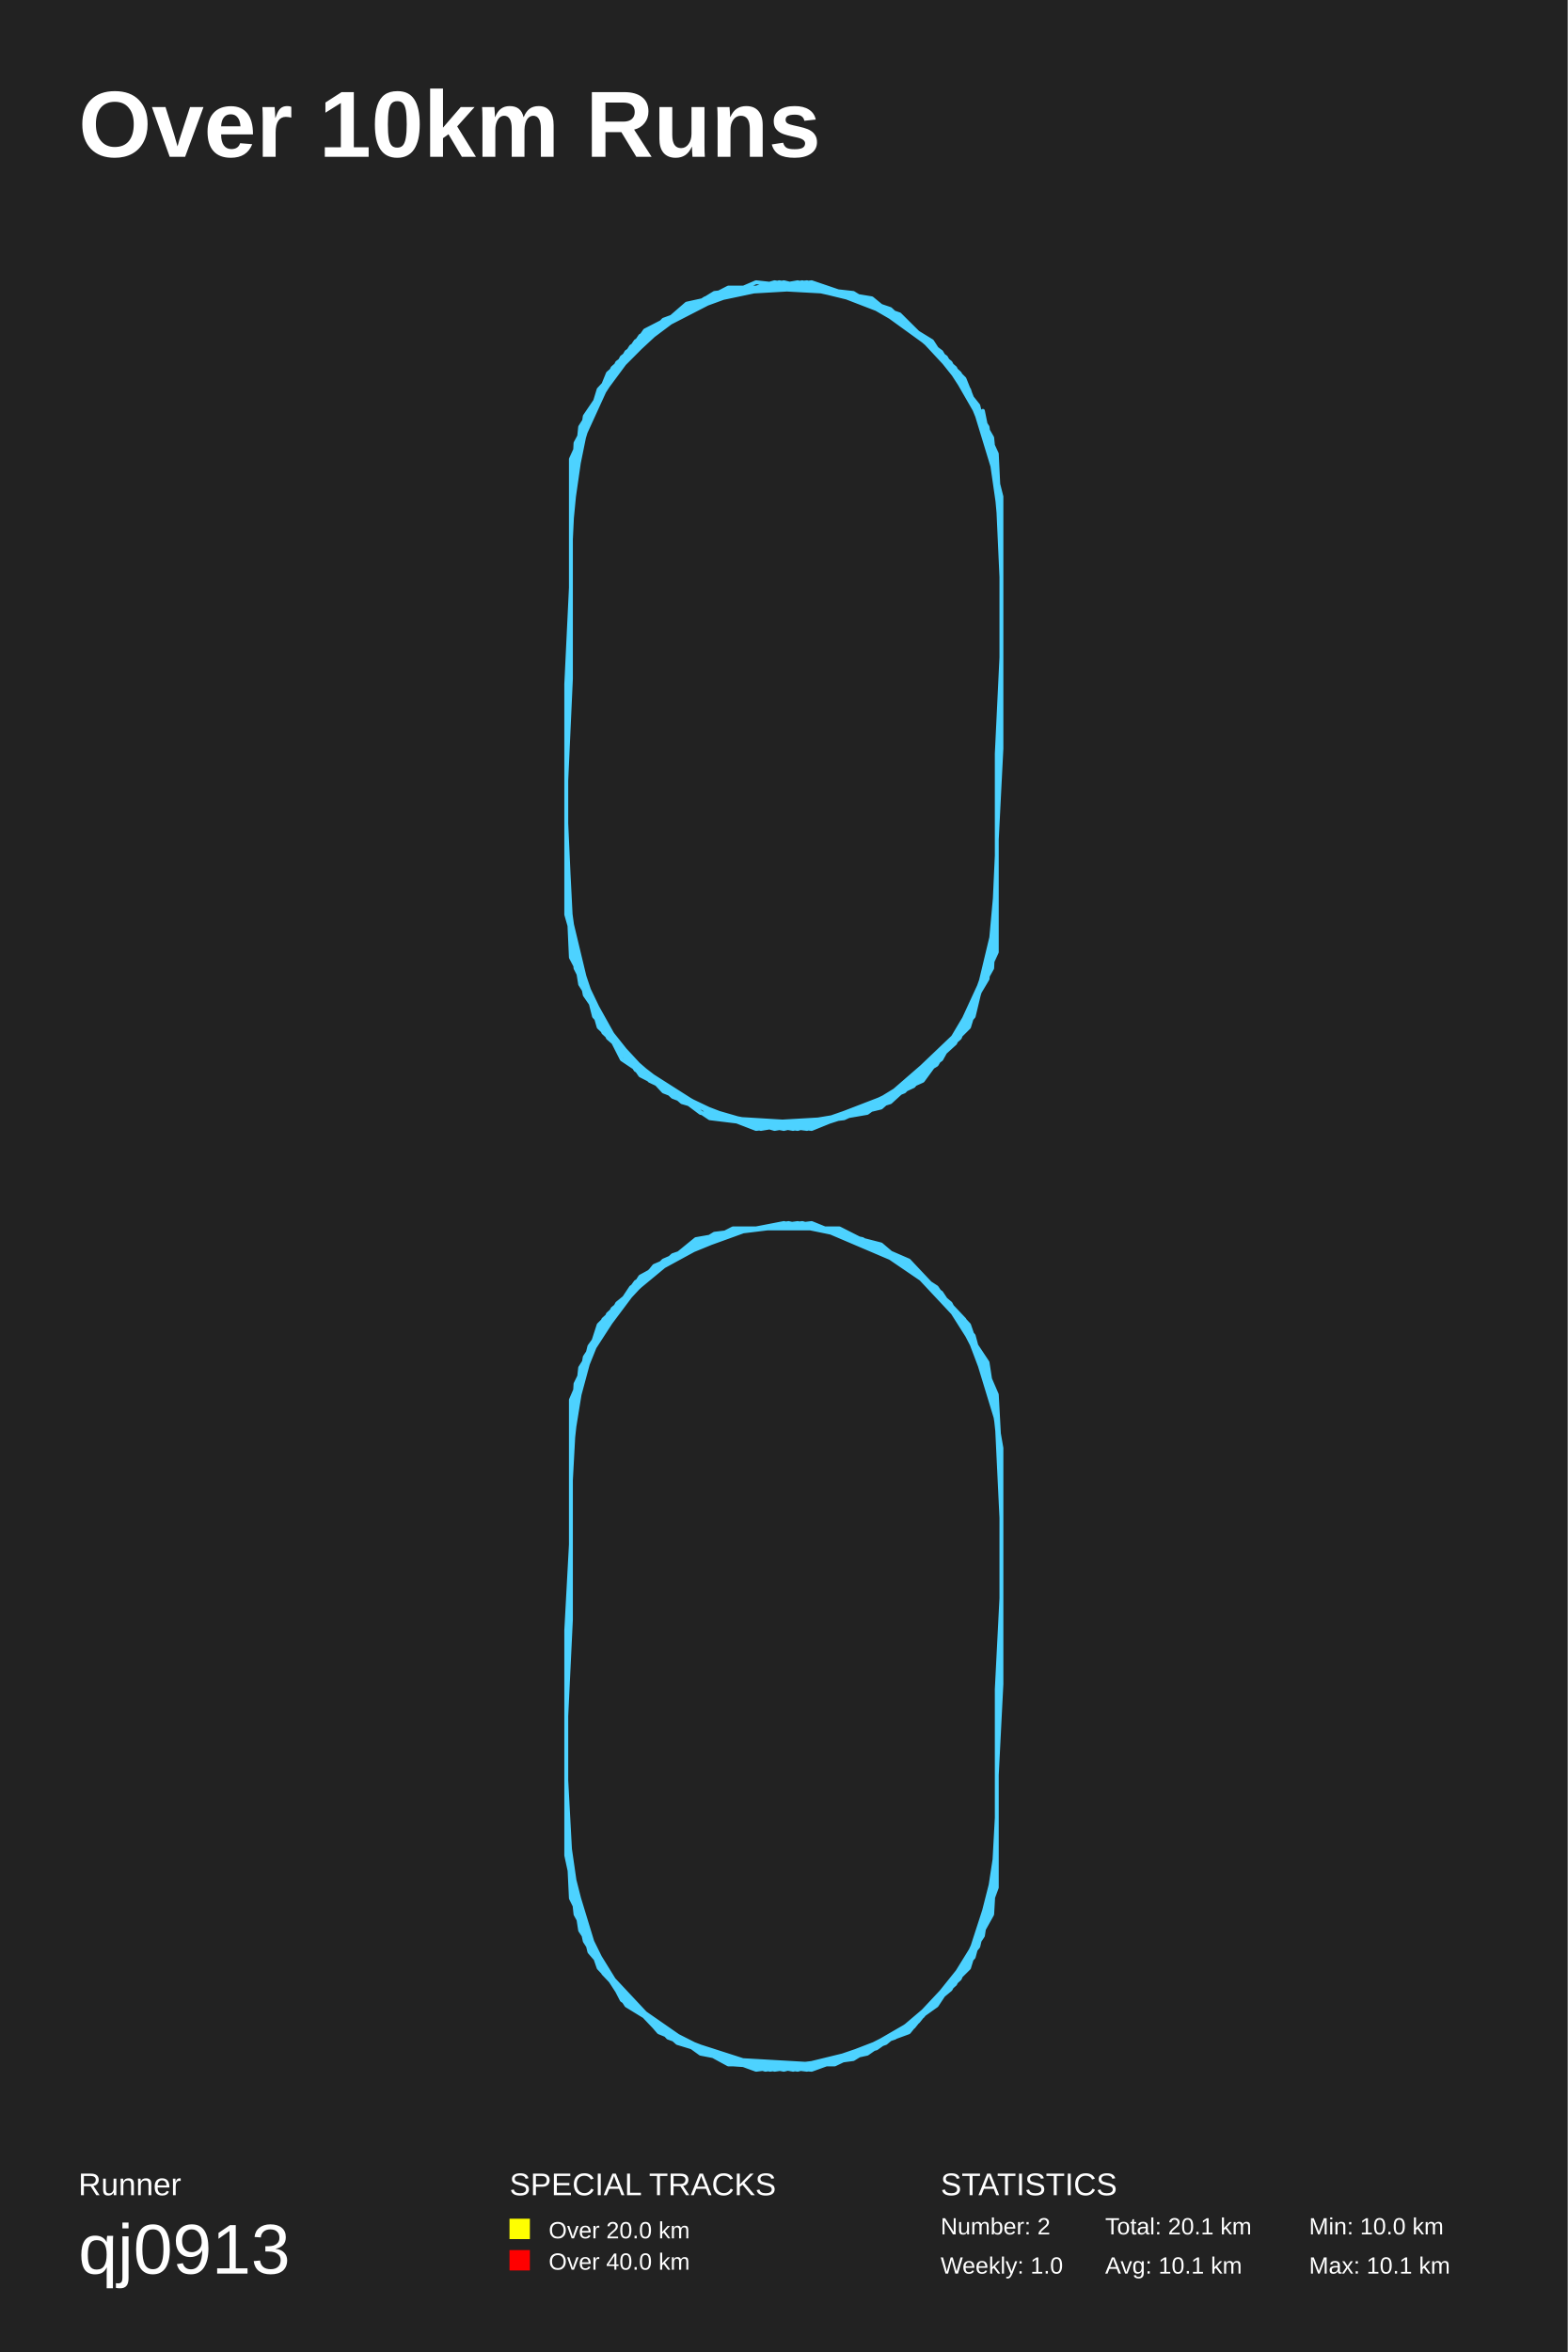
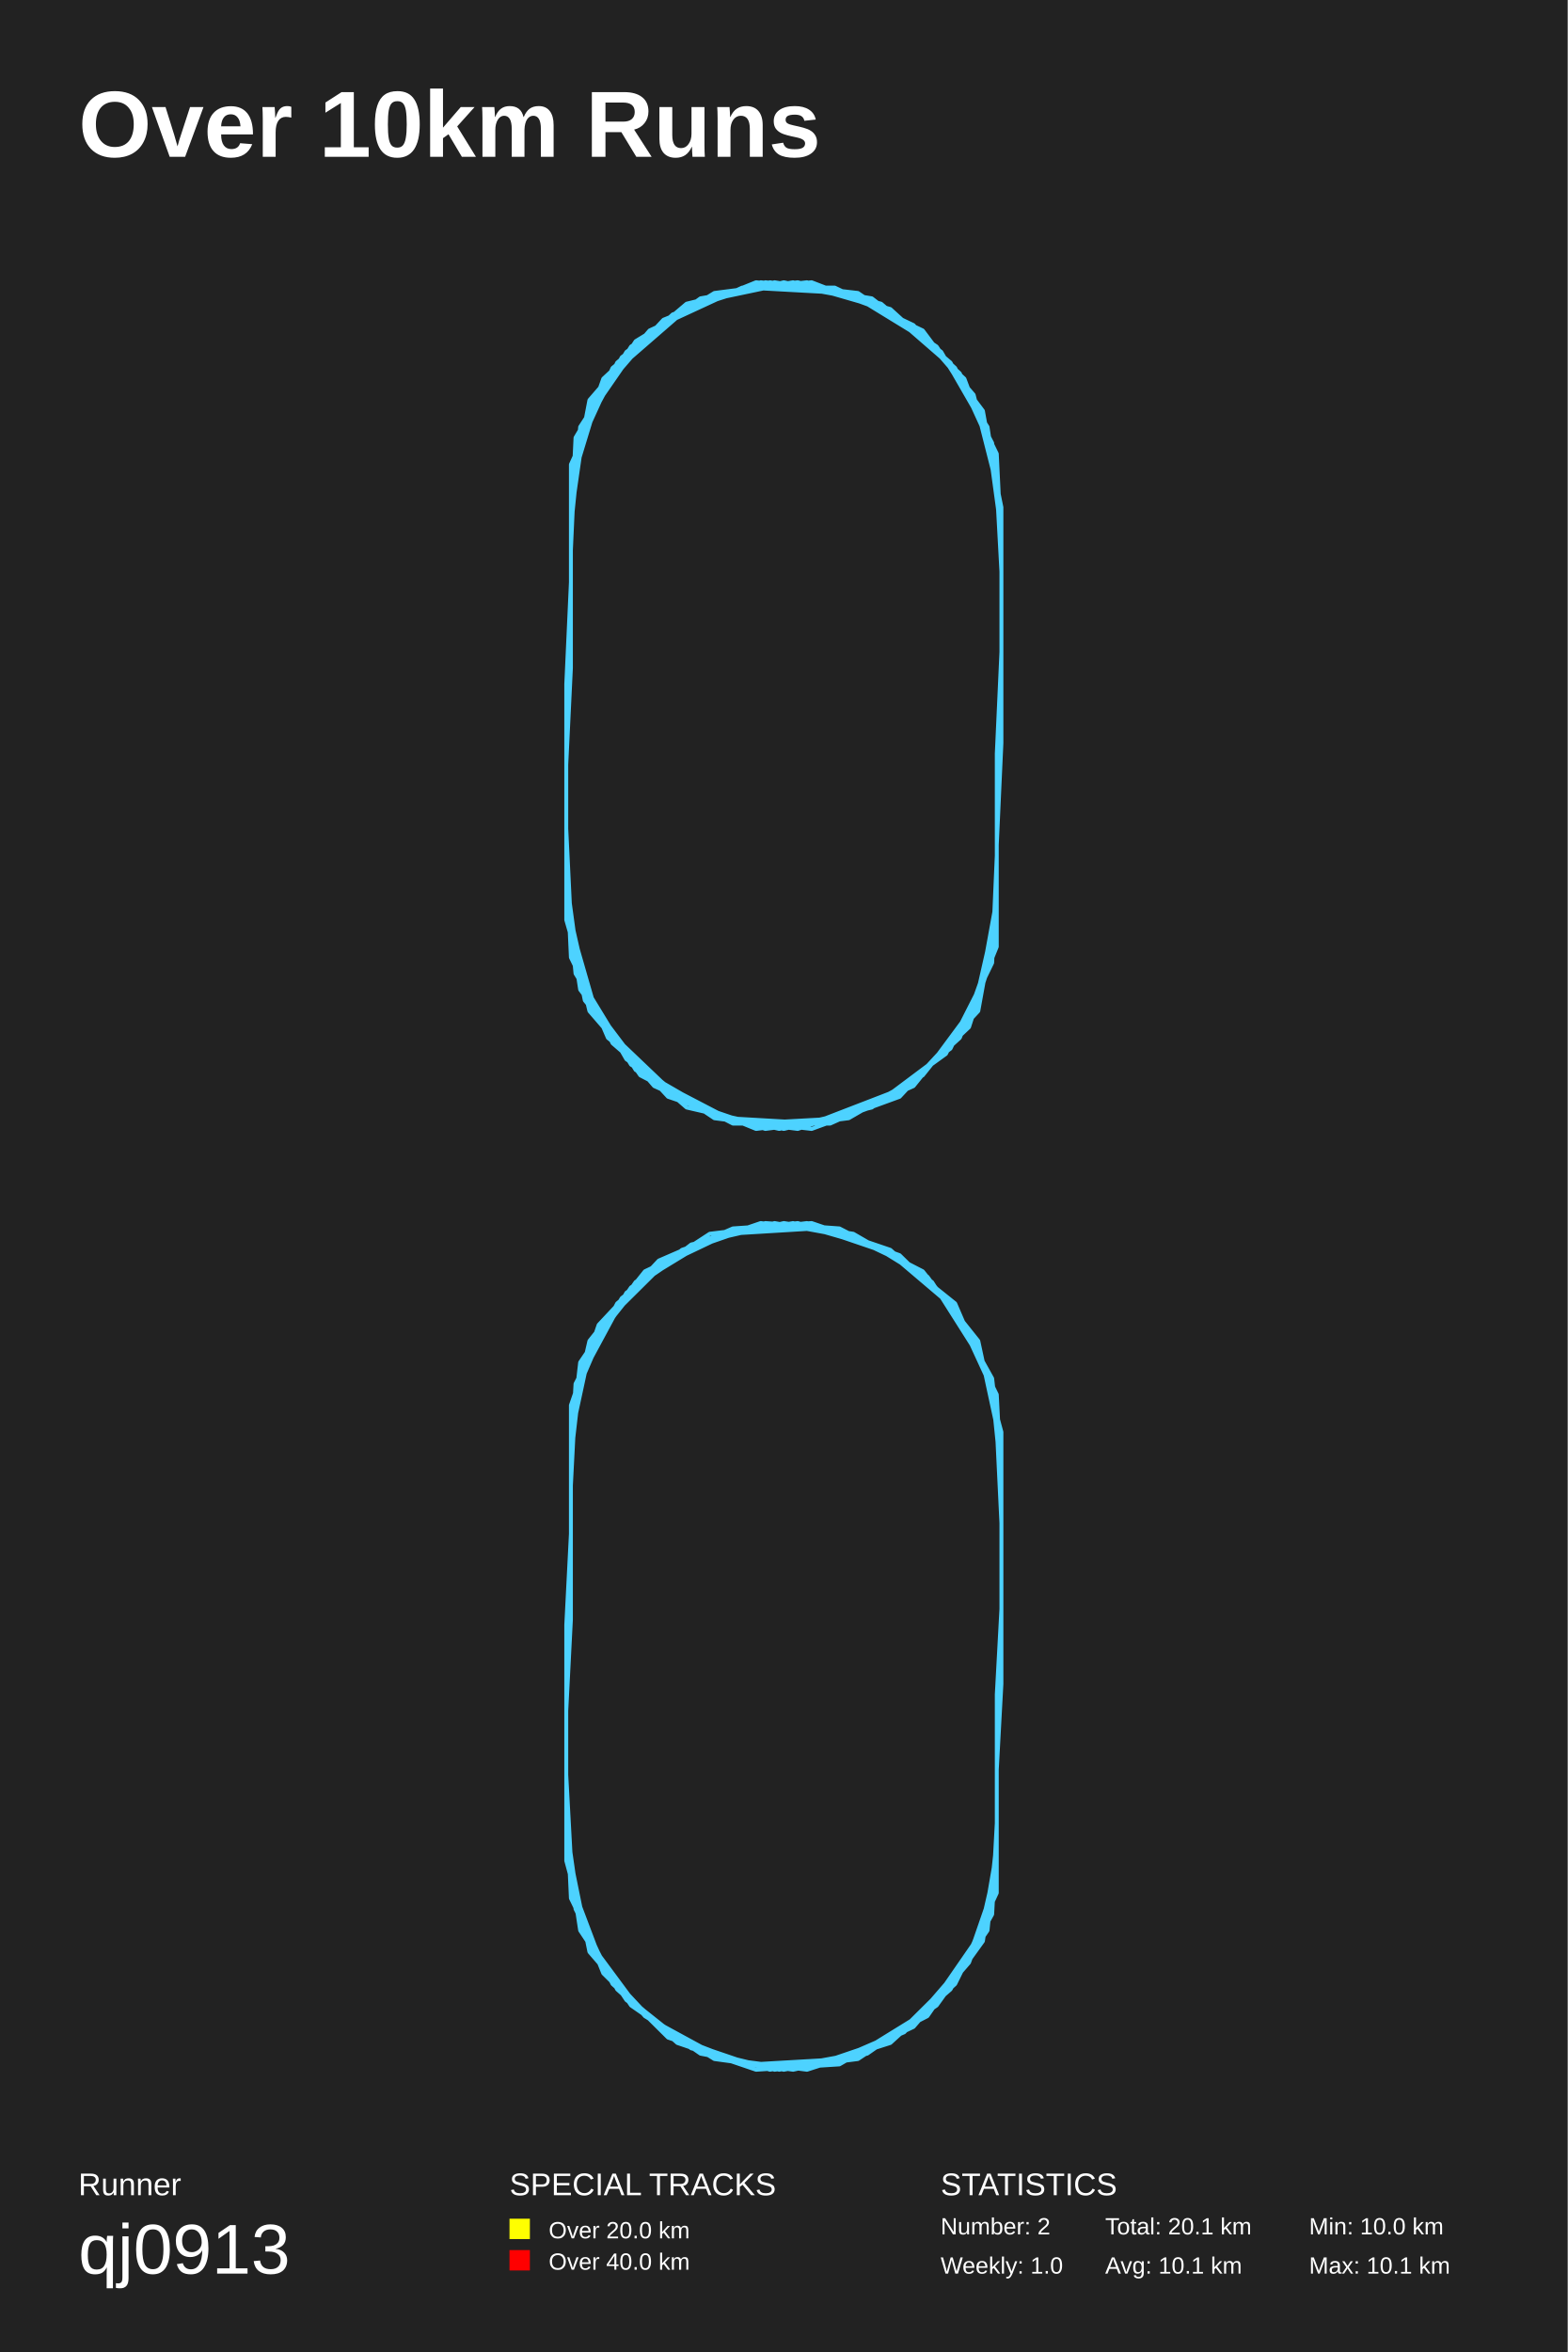
<svg xmlns="http://www.w3.org/2000/svg" baseProfile="full" height="300mm" version="1.1" viewBox="0,0,200,300" width="200mm">
  <defs />
  <rect fill="#222222" height="300" width="200" x="0" y="0" />
  <text fill="#FFFFFF" style="font-size:12px; font-family:Arial; font-weight:bold;" x="10" y="20">Over 10km Runs</text>
  <text fill="#FFFFFF" style="font-size:4px; font-family:Arial" x="10" y="280">Runner</text>
  <text fill="#FFFFFF" style="font-size:9px; font-family:Arial" x="10" y="290">qj0913</text>
  <text fill="#FFFFFF" style="font-size:4px; font-family:Arial" x="65" y="280">SPECIAL TRACKS</text>
  <rect fill="yellow" height="2.6" width="2.6" x="65" y="283" />
  <text fill="#FFFFFF" style="font-size:3px; font-family:Arial" x="70" y="285.5">Over 20.0 km</text>
  <rect fill="red" height="2.6" width="2.6" x="65" y="287" />
  <text fill="#FFFFFF" style="font-size:3px; font-family:Arial" x="70" y="289.5">Over 40.0 km</text>
  <text fill="#FFFFFF" style="font-size:4px; font-family:Arial" x="120" y="280">STATISTICS</text>
  <text fill="#FFFFFF" style="font-size:3px; font-family:Arial" x="120" y="285">Number: 2</text>
  <text fill="#FFFFFF" style="font-size:3px; font-family:Arial" x="120" y="290">Weekly: 1.0</text>
  <text fill="#FFFFFF" style="font-size:3px; font-family:Arial" x="141" y="285">Total: 20.1 km</text>
  <text fill="#FFFFFF" style="font-size:3px; font-family:Arial" x="141" y="290">Avg: 10.1 km</text>
  <text fill="#FFFFFF" style="font-size:3px; font-family:Arial" x="167" y="285">Min: 10.0 km</text>
  <text fill="#FFFFFF" style="font-size:3px; font-family:Arial" x="167" y="290">Max: 10.1 km</text>
-   <polyline fill="none" opacity="1" points="120.079,44.886 110.63,38.051 98.819,36.0 87.007,39.418 78.149,47.62 72.834,59.241 72.834,70.861 72.834,82.481 72.243,93.418 72.243,107.089 72.834,118.709 76.377,131.013 85.826,139.899 96.457,144.0 107.677,142.633 116.536,138.532 124.213,129.646 127.166,117.342 127.166,105.722 127.757,93.418 127.757,82.481 127.757,70.177 127.166,57.874 122.442,47.62 113.583,39.418 101.772,36.0 89.96,38.051 80.511,44.203 74.605,53.772 72.834,66.076 72.834,77.696 72.243,90 72.243,102.988 72.243,114.608 74.605,126.912 81.692,137.165 92.323,142.633 102.953,144.0 113.583,140.582 121.851,133.063 126.576,122.127 127.166,109.823 127.166,98.203 127.757,86.582 127.757,74.962 127.757,63.342 124.804,51.722 117.717,42.835 108.268,37.367 95.866,36.684 84.645,40.785 76.377,49.671 72.834,61.291 72.834,72.912 72.834,86.582 72.243,98.203 72.243,111.19 73.424,122.81 78.739,133.747 89.37,141.949 100,144.0 111.811,141.266 121.851,132.38 126.576,122.127 127.166,109.139 127.166,96.836 127.757,85.215 127.757,73.595 127.166,60.608 123.623,49.671 115.355,40.785 104.725,36.684 92.913,37.367 82.283,42.835 75.196,52.405 72.834,63.342 72.834,74.962 72.243,87.266 72.243,100.253 72.243,112.557 74.015,125.544 80.511,135.798 91.732,142.633 103.543,144.0 113.583,139.899 121.851,133.063 127.166,121.443 127.166,109.139 127.166,97.519 127.757,85.215 127.757,72.228 127.166,61.291 123.623,49.671 115.355,40.785 104.725,36.684 92.913,36.684 82.283,42.152 75.196,52.405 72.834,63.342 72.834,74.962 72.834,86.582 72.243,99.57 72.243,111.874 73.424,123.494 79.33,135.114 90.551,142.633 101.772,144.0 112.993,140.582 122.442,132.38 127.166,120.076 127.166,107.772 127.166,96.152 127.757,83.848 127.757,72.228 127.166,59.924 123.032,48.304 114.764,40.101 102.953,36.0 91.141,37.367 80.511,44.203 74.015,54.456 72.834,66.076 72.834,79.063 72.243,91.367 72.243,102.988 72.243,114.608 74.015,125.544 81.102,136.481 92.323,142.633 104.134,143.316 114.764,139.215 123.623,130.329 127.166,118.709 127.166,107.089 127.757,95.469 127.757,82.481 127.757,70.177 127.166,58.557 123.032,48.304 113.583,39.418 102.953,36.0 91.141,37.367 81.102,43.519 74.605,53.089 72.834,65.393 72.834,77.013 72.243,88.633 72.243,101.62 72.243,113.241 74.015,124.861 79.921,135.114 91.732,142.633 103.543,144.0 115.355,139.215 123.032,131.013 127.166,119.393 127.166,106.405 127.757,94.101 127.757,82.481 127.757,70.177 127.166,57.874 121.851,46.937 112.993,39.418 102.362,36.0 89.96,38.051 79.921,44.886 74.015,55.139 72.834,67.443 72.834,79.747 72.243,92.734 72.243,104.355 72.243,116.658 75.787,128.962 82.873,137.848 92.913,142.633 104.134,143.316 115.355,139.215 123.623,131.013 127.166,119.393 127.166,107.089 127.757,95.469 127.757,83.848 127.757,70.861 127.166,59.241 122.442,47.62 113.583,39.418 103.543,36.0 91.732,37.367 81.692,42.835 75.196,52.405 72.834,64.025 72.834,75.646 72.243,87.95 72.243,100.253 72.243,111.874 73.424,123.494 79.921,135.114 90.551,141.949 101.181,144.0 112.402,141.266 122.442,132.38 127.166,120.76 127.166,108.456 127.166,96.836 127.757,84.532 127.757,70.861 127.166,59.241 122.442,47.62 113.583,39.418 102.953,36.0 92.323,37.367 81.692,42.835 74.605,53.772 72.834,66.076 72.834,78.38 72.243,90.684 72.243,102.988 72.243,114.608 74.605,126.912 81.692,137.165 92.323,142.633 104.134,143.316 115.355,139.215 123.623,131.013 127.166,118.709 127.166,104.355 127.757,92.734 127.757,81.114 127.757,68.81 126.576,55.823 120.079,44.886 111.811,38.734 99.409,36.0 88.189,38.734 79.33,45.57 73.424,56.506 72.834,68.81 72.834,81.798 72.243,92.734 72.243,105.038 72.834,118.025 75.787,129.646 84.645,139.215 95.275,143.316 107.087,142.633 117.127,137.848 124.213,128.962 127.166,116.658 127.166,103.671 127.757,91.367 127.757,79.747 127.757,67.443 125.985,55.139 120.079,44.886 110.63,38.051 99.409,36.0 88.189,38.734 78.149,46.937 72.834,58.557 72.834,70.861 72.834,83.848 72.243,96.152 72.243,108.456 72.834,121.443 77.558,132.38 87.007,140.582 98.819,144.0 110.63,141.949 120.079,135.114 126.576,123.494 127.166,110.507 127.166,97.519 127.757,85.215 127.757,72.228 127.166,59.241 122.442,47.62 113.583,39.418 101.772,36.0 88.779,38.734 78.739,46.253 73.424,57.19 72.834,68.127 72.834,81.114 72.243,92.734 72.243,105.722 72.834,117.342 75.787,129.646 84.645,139.215 95.275,143.316 107.087,142.633 117.717,137.848 124.213,128.962 127.166,116.658 127.166,104.355 127.757,91.367 127.757,79.063 127.757,66.76 125.985,54.456 118.898,43.519 108.859,37.367 96.457,36.0 85.236,40.785 76.377,49.671 72.834,61.291 72.834,72.912 72.834,84.532 72.243,96.836 72.243,109.139 72.834,122.127 79.33,134.43 89.37,141.949 101.181,144.0 112.402,140.582 121.851,132.38 127.166,121.443 127.166,109.139 127.166,96.152 127.757,83.848 127.757,69.494 126.576,56.506 121.261,46.253 111.221,38.051 98.819,36.0 87.007,39.418 77.558,47.62 72.834,59.241 72.834,72.228 72.834,84.532 72.243,96.836 72.243,109.139 72.834,121.443 78.739,133.747 89.37,141.949 101.772,144.0 113.583,139.899 123.623,130.329 127.166,118.709 127.166,105.722 127.757,93.418 127.757,79.747 127.757,67.443 126.576,55.823 120.67,45.57 111.221,38.734 100,36.0 87.598,38.734 78.149,46.937 72.834,58.557 72.834,70.861 72.834,83.165 72.243,95.469 72.243,107.089 72.834,119.393 76.968,131.696 85.826,139.899 97.047,144.0 109.449,141.949 119.489,135.798 125.985,124.861 127.166,111.874 127.166,100.253 127.757,87.95 127.757,75.646 127.757,64.025 125.395,52.405" stroke="#4DD2FF" stroke-dasharray="none" stroke-linecap="round" stroke-linejoin="round" stroke-width="0.5" />
-   <polyline fill="none" opacity="1" points="72.834,238.709 75.787,249.646 82.873,257.848 91.732,262.633 101.772,264.0 111.811,261.266 119.489,255.798 125.395,246.228 127.166,235.975 127.166,224.355 127.757,212.734 127.757,203.165 127.757,190.861 127.166,179.924 123.032,168.987 115.945,161.468 107.087,156.684 95.275,156.684 84.645,160.785 76.968,168.987 72.834,178.557 72.834,189.494 72.834,200.431 72.243,211.367 72.243,221.62 72.243,233.241 73.424,244.177 78.739,253.747 86.417,260.582 97.638,264.0 108.268,262.633 117.717,257.165 124.213,248.962 127.166,237.342 127.166,225.722 127.757,213.418 127.757,202.481 127.757,191.544 127.166,180.608 123.623,168.987 115.945,160.785 105.906,156.684 94.094,156.684 84.645,160.785 76.377,168.987 72.834,179.924 72.834,191.544 72.834,202.481 72.243,213.418 72.243,223.671 72.243,234.608 74.015,246.228 79.921,255.114 89.37,261.949 100,264.0 111.221,261.266 119.489,255.798 125.395,246.912 127.166,235.291 127.166,225.038 127.757,214.785 127.757,203.165 127.757,192.912 127.166,181.291 123.623,169.671 116.536,161.468 107.087,156.684 95.275,156.684 85.236,160.785 76.968,168.304 73.424,177.874 72.834,188.81 72.834,200.431 72.243,212.051 72.243,222.988 72.243,234.608 74.015,245.544 79.921,255.114 88.779,261.266 98.819,264.0 108.859,262.633 117.717,257.165 123.623,249.646 127.166,239.393 127.166,227.772 127.166,218.203 127.757,207.266 127.757,196.329 127.757,185.393 125.985,173.772 119.489,164.203 110.04,158.051 100,156.0 89.37,158.051 80.511,164.203 74.605,173.089 72.834,184.025 72.834,194.962 72.834,206.582 72.243,216.836 72.243,227.089 72.834,238.025 75.787,249.646 82.873,257.848 92.323,262.633 104.134,263.316 114.174,259.899 121.851,253.063 126.576,243.494 127.166,232.557 127.166,221.62 127.757,210.684 127.757,198.38 127.757,187.443 126.576,176.506 121.261,166.253 112.402,158.734 101.772,156.0 91.732,157.367 81.692,162.835 74.605,173.772 72.834,184.709 72.834,196.329 72.834,206.582 72.243,218.886 72.243,229.823 72.834,240.76 76.968,251.696 83.464,258.532 94.094,263.316 104.134,263.316 114.174,259.899 122.442,252.38 126.576,242.81 127.166,232.557 127.166,221.62 127.757,210.684 127.757,199.747 127.757,188.81 127.166,177.874 123.032,168.304 115.945,160.785 106.496,156.684 95.866,156.684 86.417,160.101 78.149,166.937 73.424,176.506 72.834,186.76 72.834,197.013 72.243,207.95 72.243,218.203 72.243,229.823 72.834,240.76 76.377,251.013 83.464,258.532 93.504,263.316 103.543,264.0 112.993,260.582 121.261,253.747 126.576,244.177 127.166,233.924 127.166,222.988 127.757,212.734 127.757,201.798 127.757,190.861 127.166,179.924 123.032,168.304 115.945,161.468 106.496,156.684 95.866,156.684 85.826,160.101 77.558,167.62 73.424,177.874 72.834,188.81 72.834,199.747 72.243,210.684 72.243,222.304 72.243,231.874 73.424,243.494 78.149,253.063 85.826,259.899 96.457,263.316 106.496,263.316 115.945,258.532 123.623,250.329 127.166,240.76 127.166,229.823 127.166,218.203 127.757,207.95 127.757,197.013 127.757,185.393 125.985,174.456 119.489,164.203 110.04,158.051 100.591,156.0 88.779,158.051 78.739,166.253 74.015,175.139 72.834,186.076 72.834,197.696 72.243,209.317 72.243,221.62 72.243,232.557 74.015,244.861 79.33,255.114 87.598,260.582 98.228,264.0 108.268,262.633 116.536,257.848 124.213,249.646 127.166,238.709 127.166,228.456 127.166,218.203 127.757,206.582 127.757,196.329 127.757,184.709 125.985,174.456 120.079,164.886 111.811,158.734 102.362,156.0 91.141,157.367 81.102,163.519 75.196,171.722 72.834,181.291 72.834,192.228 72.834,203.165 72.243,214.101 72.243,225.038 72.243,236.658 74.605,247.595 79.921,255.798 89.96,261.949 101.181,264.0 110.63,261.949 119.489,255.798 125.395,246.228 127.166,235.975 127.166,224.355 127.757,213.418 127.757,201.798 127.757,191.544 127.166,179.924 123.623,169.671 115.945,161.468 105.906,156.684 94.685,156.684 84.645,160.785 76.377,168.987 72.834,180.608 72.834,191.544 72.834,202.481 72.243,214.101 72.243,225.722 72.243,236.658 75.196,248.962 82.873,257.848 91.732,262.633 102.953,264.0 112.993,260.582 121.851,253.063 126.576,242.81 127.166,231.874 127.166,220.253 127.757,208.633 127.757,197.696 127.757,185.393 125.985,173.772 120.079,164.886 110.04,158.051 100,156.0 89.37,158.051 80.511,164.203 74.015,174.456 72.834,185.393 72.834,197.013 72.243,207.95 72.243,218.886 72.243,229.823 72.834,242.127 77.558,251.696 85.236,259.899 96.457,264.0 107.677,262.633 117.127,257.848 124.804,248.279 127.166,238.025 127.166,226.405 127.757,214.785 127.757,203.848 127.757,192.228 127.166,179.924 123.623,168.987 115.355,160.785 103.543,156.0 92.323,157.367 82.283,162.835 74.605,173.089 72.834,183.342 72.834,194.279 72.834,204.532 72.243,216.152 72.243,228.456 72.834,240.076 76.377,251.013 84.645,259.215 95.275,263.316 106.496,263.316 116.536,258.532 124.213,248.962 127.166,238.709 127.166,227.772 127.166,216.152 127.757,204.532 127.757,193.595 127.166,181.291 123.623,169.671 116.536,161.468 106.496,156.684 94.685,156.684 84.645,160.785 76.377,169.671 72.834,179.924 72.834,190.861 72.834,203.165 72.243,214.785 72.243,227.089 72.834,238.709 76.377,250.329 84.055,259.215 94.094,263.316 104.725,263.316 115.945,259.215 123.623,249.646 127.166,238.709 127.166,227.089 127.166,215.469 127.757,203.848 127.757,192.228 127.166,181.291 124.213,170.355 115.945,160.785 105.906,156.684 94.685,156.684 83.464,161.468 75.787,171.038 72.834,181.975 72.834,192.912 72.834,204.532 72.243,216.152 72.243,227.089 72.834,238.709 75.787,249.646 82.873,257.848 92.913,263.316 104.725,263.316 115.355,259.215 123.623,251.013 127.166,239.393 127.166,228.456 127.166,216.152 127.757,203.848 127.757,192.228 127.166,179.241 123.623,168.987 115.945,161.468 104.725,156.684 93.504,156.684 82.873,162.152 75.787,171.038 72.834,181.975 72.834,192.228 72.834,205.215" stroke="#4DD2FF" stroke-dasharray="none" stroke-linecap="round" stroke-linejoin="round" stroke-width="0.5" />
+   <polyline fill="none" opacity="1" points="108.859,37.367 96.457,36.0 84.645,40.785 76.377,49.671 72.834,60.608 72.834,72.912 72.834,84.532 72.243,96.152 72.243,109.823 72.834,121.443 77.558,132.38 87.598,140.582 97.638,144.0 108.268,142.633 117.717,137.165 124.804,128.279 127.166,115.291 127.166,103.671 127.757,92.051 127.757,80.431 127.757,68.127 126.576,56.506 121.261,46.253 112.402,38.734 100,36.0 88.779,38.734 79.921,44.886 74.015,55.823 72.834,67.443 72.834,79.747 72.243,92.051 72.243,105.038 72.243,116.658 75.196,128.962 82.873,137.848 93.504,143.316 104.134,143.316 114.174,139.899 122.442,132.38 127.166,120.76 127.166,107.772 127.166,96.152 127.757,85.215 127.757,72.912 127.166,61.975 124.213,50.355 116.536,41.468 106.496,36.684 94.685,36.684 82.873,42.152 75.196,51.038 72.834,63.342 72.834,74.962 72.243,87.95 72.243,100.253 72.243,112.557 74.015,124.861 79.921,135.114 91.141,142.633 101.772,144.0 114.174,139.899 123.623,131.013 127.166,120.076 127.166,108.456 127.166,96.152 127.757,83.165 127.757,70.861 127.166,58.557 122.442,47.62 114.174,40.101 102.953,36.0 91.141,37.367 80.511,44.203 74.605,53.772 72.834,65.393 72.834,77.013 72.243,89.317 72.243,102.304 72.243,114.608 74.605,126.912 81.692,137.165 93.504,143.316 104.725,143.316 114.764,139.899 123.032,131.013 127.166,119.393 127.166,107.089 127.757,94.785 127.757,83.848 127.757,70.861 127.166,59.241 123.032,48.304 114.174,40.101 103.543,36.0 91.141,37.367 81.102,43.519 74.605,53.772 72.834,65.393 72.834,77.013 72.243,89.317 72.243,100.937 72.243,114.608 74.015,124.861 81.102,136.481 92.913,142.633 103.543,143.316 115.355,139.215 123.623,130.329 127.166,118.025 127.166,105.722 127.757,94.101 127.757,81.798 127.757,70.177 127.166,57.874 121.851,46.937 112.993,39.418 101.181,36.0 89.37,38.051 79.33,45.57 73.424,56.506 72.834,68.127 72.834,80.431 72.243,92.734 72.243,104.355 72.243,115.975 74.605,127.595 82.873,137.848 93.504,143.316 105.906,143.316 116.536,138.532 124.804,128.279 127.166,115.975 127.166,105.038 127.757,93.418 127.757,81.114 127.757,68.127 126.576,57.19 121.851,46.937 112.402,38.734 101.772,36.0 89.96,38.051 79.921,44.886 74.015,55.139 72.834,66.76 72.834,78.38 72.243,90 72.243,101.62 72.243,114.608 74.605,126.228 81.692,137.165 92.913,142.633 104.725,143.316 115.355,139.215 123.623,130.329 127.166,118.709 127.166,106.405 127.757,94.101 127.757,82.481 127.757,69.494 126.576,57.19 121.851,46.937 112.993,39.418 101.772,36.0 89.37,38.051 79.921,44.886 73.424,55.823 72.834,68.127 72.834,80.431 72.243,93.418 72.243,105.038 72.243,117.342 75.787,129.646 83.464,138.532 94.094,143.316 104.725,143.316 115.355,139.215 123.623,130.329 127.166,118.709 127.166,107.772 127.757,94.785 127.757,83.165 127.757,70.177 127.166,58.557 121.851,46.937 112.993,39.418 101.772,36.0 91.141,37.367 81.692,43.519 74.605,53.772 72.834,66.076 72.834,78.38 72.243,90 72.243,101.62 72.243,114.608 74.015,126.228 81.692,136.481 91.732,142.633 103.543,144.0 114.764,139.899 123.623,130.329 127.166,118.025 127.166,105.722 127.757,94.101 127.757,82.481 127.757,70.861 127.166,58.557 121.851,46.937 113.583,39.418 101.772,36.0 91.141,37.367 81.102,43.519 74.015,54.456 72.834,66.76 72.834,79.063 72.243,91.367 72.243,103.671 72.243,114.608 75.196,127.595 83.464,138.532 94.094,143.316 105.906,143.316 115.945,138.532 123.623,130.329 127.166,118.025 127.166,104.355 127.757,92.051 127.757,80.431 127.757,68.127 125.985,55.139 120.079,44.886 111.221,38.051 98.819,36.0 87.598,38.734 78.739,46.253 73.424,57.19 72.834,70.177 72.834,82.481 72.243,92.734 72.243,105.722 72.834,118.709 76.377,130.329 86.417,139.899 96.457,144.0 107.677,142.633 117.717,137.165 124.213,128.962 127.166,115.975 127.166,102.988 127.757,90.684 127.757,78.38 127.757,66.076 125.985,54.456 119.489,44.203 109.449,38.051 98.228,36.0 87.598,39.418 78.149,47.62 72.834,59.241 72.834,71.544 72.834,83.848 72.243,96.836 72.243,109.139 72.834,122.127 78.149,133.063 87.598,141.266 100,144.0 111.221,141.266 120.67,134.43 126.576,122.81 127.166,110.507 127.166,97.519 127.757,84.532 127.757,71.544 127.166,58.557 122.442,47.62 112.993,39.418 101.181,36.0 88.189,38.734 78.149,46.937 73.424,57.19 72.834,69.494 72.834,81.114 72.243,93.418 72.243,105.722 72.834,118.025 76.377,130.329 85.236,139.899 95.275,143.316 107.677,142.633 117.717,137.165 124.804,127.595 127.166,114.608 127.166,101.62 127.757,88.633 127.757,76.329 127.757,65.393 125.395,52.405 117.717,42.152 107.677,37.367 95.275,36.684 84.645,40.785 75.787,50.355 72.834,62.658 72.834,74.279 72.243,87.266 72.243,99.57 72.243,111.874 74.015,124.861 80.511,135.798 92.323,142.633 104.134,143.316 114.764,139.899 123.623,130.329 127.166,118.025 127.166,106.405 127.757,92.734 127.757,80.431 127.757,68.127 125.985,54.456 119.489,44.203 108.859,37.367 97.047,36.0 84.645,40.785 76.377,50.355 72.834,61.975 72.834,74.279 72.243,87.266 72.243,98.886 72.243,111.874 73.424,124.177 80.511,135.798 91.732,142.633 103.543,143.316 115.945,138.532 124.804,128.962 127.166,115.975 127.166,103.671 127.757,90 127.757,77.696 127.757,64.709 125.395,53.089 119.489,44.203 109.449,37.367 97.638,36.0 85.826,40.101 76.968,48.304 72.834,59.924 72.834,72.912 72.834,85.215 72.243,97.519 72.243,109.139 72.834,122.127 78.149,133.063 87.598,141.266 99.409,144.0 111.221,141.266 121.261,133.747 126.576,122.81 127.166,109.139 127.166,98.203 127.757,85.899 127.757,72.912 127.166,61.975" stroke="#4DD2FF" stroke-dasharray="none" stroke-linecap="round" stroke-linejoin="round" stroke-width="0.5" />
+   <polyline fill="none" opacity="1" points="76.968,251.013 84.645,259.215 94.685,263.316 104.134,263.316 114.174,259.899 121.261,253.747 126.576,243.494 127.166,232.557 127.166,221.62 127.757,210 127.757,200.431 127.757,188.127 126.576,176.506 121.851,166.937 113.583,159.418 104.134,156.684 92.323,157.367 82.283,162.152 75.196,171.038 72.834,181.291 72.834,192.228 72.834,203.165 72.243,213.418 72.243,224.355 72.243,235.291 74.605,246.912 80.511,255.798 89.37,261.949 100,264.0 110.63,261.949 119.489,255.798 125.985,246.228 127.166,234.608 127.166,221.62 127.757,210.684 127.757,200.431 127.757,188.81 126.576,177.19 121.851,166.937 113.583,159.418 102.953,156.0 91.732,157.367 82.283,162.835 75.196,171.722 72.834,182.658 72.834,194.279 72.834,205.215 72.243,216.152 72.243,226.405 72.834,237.342 75.196,248.962 82.283,257.165 92.323,262.633 102.953,264.0 113.583,260.582 121.851,253.063 126.576,243.494 127.166,232.557 127.166,222.304 127.757,212.051 127.757,200.431 127.757,189.494 127.166,177.874 121.851,166.937 114.174,160.101 104.134,156.684 92.913,157.367 82.873,162.152 75.787,171.038 72.834,179.924 72.834,190.861 72.834,203.165 72.243,214.785 72.243,225.722 72.243,237.342 75.196,248.279 82.283,257.165 91.141,262.633 101.181,264.0 110.63,261.949 119.489,255.798 125.395,247.595 127.166,235.975 127.166,225.038 127.757,214.785 127.757,204.532 127.757,193.595 127.757,182.658 124.804,171.722 117.717,162.152 107.677,157.367 97.047,156.0 87.007,159.418 78.739,166.253 73.424,176.506 72.834,186.76 72.834,197.696 72.243,209.317 72.243,218.886 72.243,230.507 72.834,240.76 76.968,251.696 85.236,259.899 95.275,263.316 106.496,263.316 116.536,258.532 123.623,250.329 127.166,240.76 127.166,229.823 127.166,218.886 127.757,207.95 127.757,195.646 127.757,184.709 125.395,173.772 118.898,163.519 110.04,158.051 98.819,156.0 88.779,158.734 79.921,164.886 73.424,176.506 72.834,187.443 72.834,198.38 72.243,210 72.243,221.62 72.243,231.874 73.424,243.494 78.739,253.747 86.417,260.582 96.457,264.0 107.087,263.316 116.536,257.848 123.623,249.646 127.166,239.393 127.166,229.823 127.166,218.886 127.757,208.633 127.757,197.696 127.757,186.076 126.576,175.823 121.261,166.253 113.583,159.418 103.543,156.0 93.504,156.684 84.055,160.785 76.377,168.987 72.834,179.241 72.834,189.494 72.834,199.747 72.243,210.684 72.243,221.62 72.243,231.874 73.424,243.494 78.149,253.063 85.826,259.899 95.866,263.316 105.906,263.316 115.355,259.215 122.442,251.696 127.166,241.443 127.166,231.19 127.166,220.253 127.757,210 127.757,198.38 127.757,188.127 126.576,177.19 121.851,166.253 114.174,160.101 104.134,156.684 93.504,156.684 83.464,161.468 75.787,170.355 72.834,180.608 72.834,191.544 72.834,202.481 72.243,213.418 72.243,224.355 72.243,234.608 74.015,246.228 79.921,255.114 88.189,261.266 98.819,264.0 109.449,262.633 117.717,257.165 124.804,247.595 127.166,238.025 127.166,226.405 127.166,216.152 127.757,205.215 127.757,194.279 127.757,182.658 124.804,171.722 117.717,162.152 107.087,156.684 97.638,156.0 85.826,160.101 77.558,168.304 73.424,177.874 72.834,189.494 72.834,201.114 72.243,212.734 72.243,224.355 72.243,235.291 74.605,246.912 81.692,256.481 89.96,261.949 100,264.0 110.63,261.949 119.489,255.798 125.395,246.912 127.166,236.658 127.166,225.722 127.757,214.785 127.757,203.848 127.757,192.912 127.757,182.658 124.804,171.722 118.308,162.835 108.859,157.367 100,156.0 88.189,158.734 79.33,165.57 74.015,174.456 72.834,183.342 72.834,194.962 72.834,205.899 72.243,216.836 72.243,227.772 72.834,239.393 75.787,249.646 82.283,257.165 92.323,262.633 102.953,264.0 112.993,260.582 121.261,253.747 126.576,244.177 127.166,233.241 127.166,221.62 127.757,210.684 127.757,199.747 127.757,188.81 126.576,177.19 121.851,166.937 113.583,159.418 103.543,156.0 92.323,157.367 82.873,162.152 75.196,171.722 72.834,183.342 72.834,194.279 72.834,205.899 72.243,216.836 72.243,228.456 72.834,240.076 76.968,251.013 84.645,259.215 95.275,263.316 105.315,263.316 114.764,259.215 123.032,251.013 127.166,240.076 127.166,229.139 127.166,217.519 127.757,206.582 127.757,194.279 127.166,181.975 124.804,171.038 117.717,162.152 107.677,157.367 97.638,156.0 87.007,159.418 78.739,166.253 73.424,177.19 72.834,188.127 72.834,199.063 72.243,210.684 72.243,220.937 72.243,232.557 74.015,244.861 78.739,253.747 88.189,261.266 99.409,264.0 110.04,261.949 119.489,255.798 125.985,245.544 127.166,234.608 127.166,222.988 127.757,212.051 127.757,201.114 127.757,189.494 127.166,177.874 121.851,166.937 112.993,159.418 101.181,156.0 89.96,158.051 79.921,164.886 74.015,175.823 72.834,186.076 72.834,197.013 72.243,207.95 72.243,219.57 72.243,231.19 73.424,242.81 78.149,253.063 87.007,260.582 98.228,264.0 109.449,261.949 118.308,256.481 125.395,246.228 127.166,235.975 127.166,225.038 127.757,213.418 127.757,201.798 127.757,190.177 127.166,178.557 122.442,167.62 114.764,160.101 103.543,156.0 92.323,157.367 82.283,162.152 75.196,172.405 72.834,183.342 72.834,194.279 72.834,206.582 72.243,218.203 72.243,229.139 72.834,242.127 78.149,253.063 87.007,260.582 96.457,264.0 107.677,262.633 118.308,257.165 125.395,246.912 127.166,235.975 127.166,224.355 127.757,213.418 127.757,201.798 127.757,190.177 127.166,178.557 122.442,167.62 113.583,159.418 102.953,156.0 91.732,157.367 80.511,164.203 74.015,173.772 72.834,184.709 72.834,195.646 72.243,207.266 72.243,218.886 72.243,229.823 72.834,241.443 76.968,251.696 85.826,259.899 95.866,263.316 107.677,262.633 117.127,257.848 124.804,247.595 127.166,237.342 127.166,225.038 127.757,213.418 127.757,201.114 127.757,188.81 126.576,177.19 121.851,166.937 113.583,159.418 101.772,156.0 90.551,157.367 81.102,163.519 74.015,173.772 72.834,184.025" stroke="#4DD2FF" stroke-dasharray="none" stroke-linecap="round" stroke-linejoin="round" stroke-width="0.5" />
</svg>
